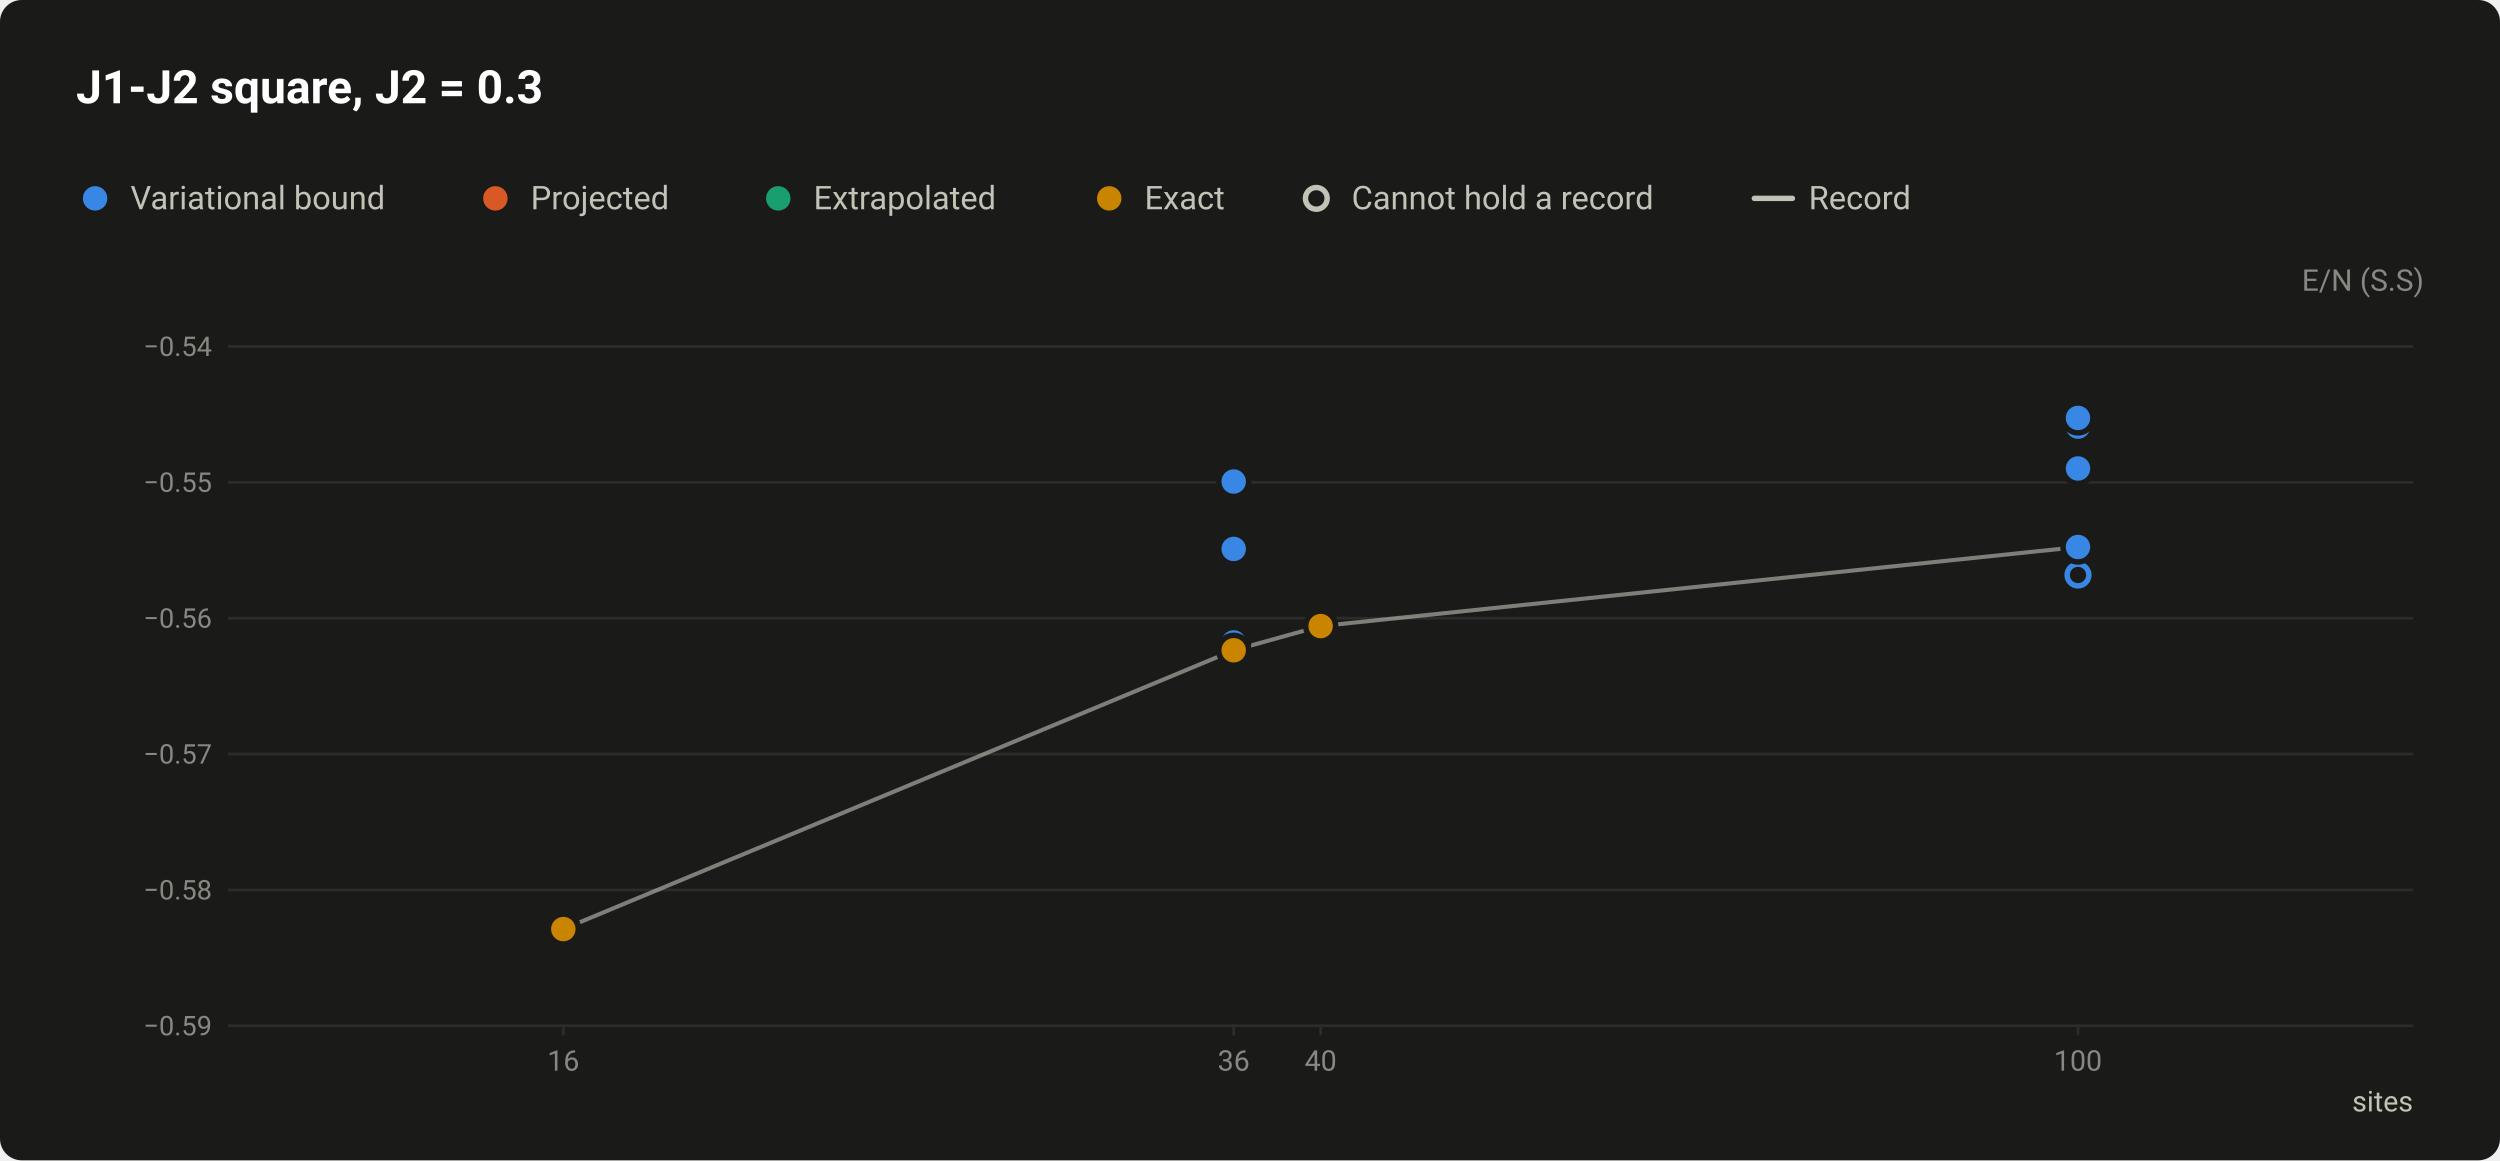
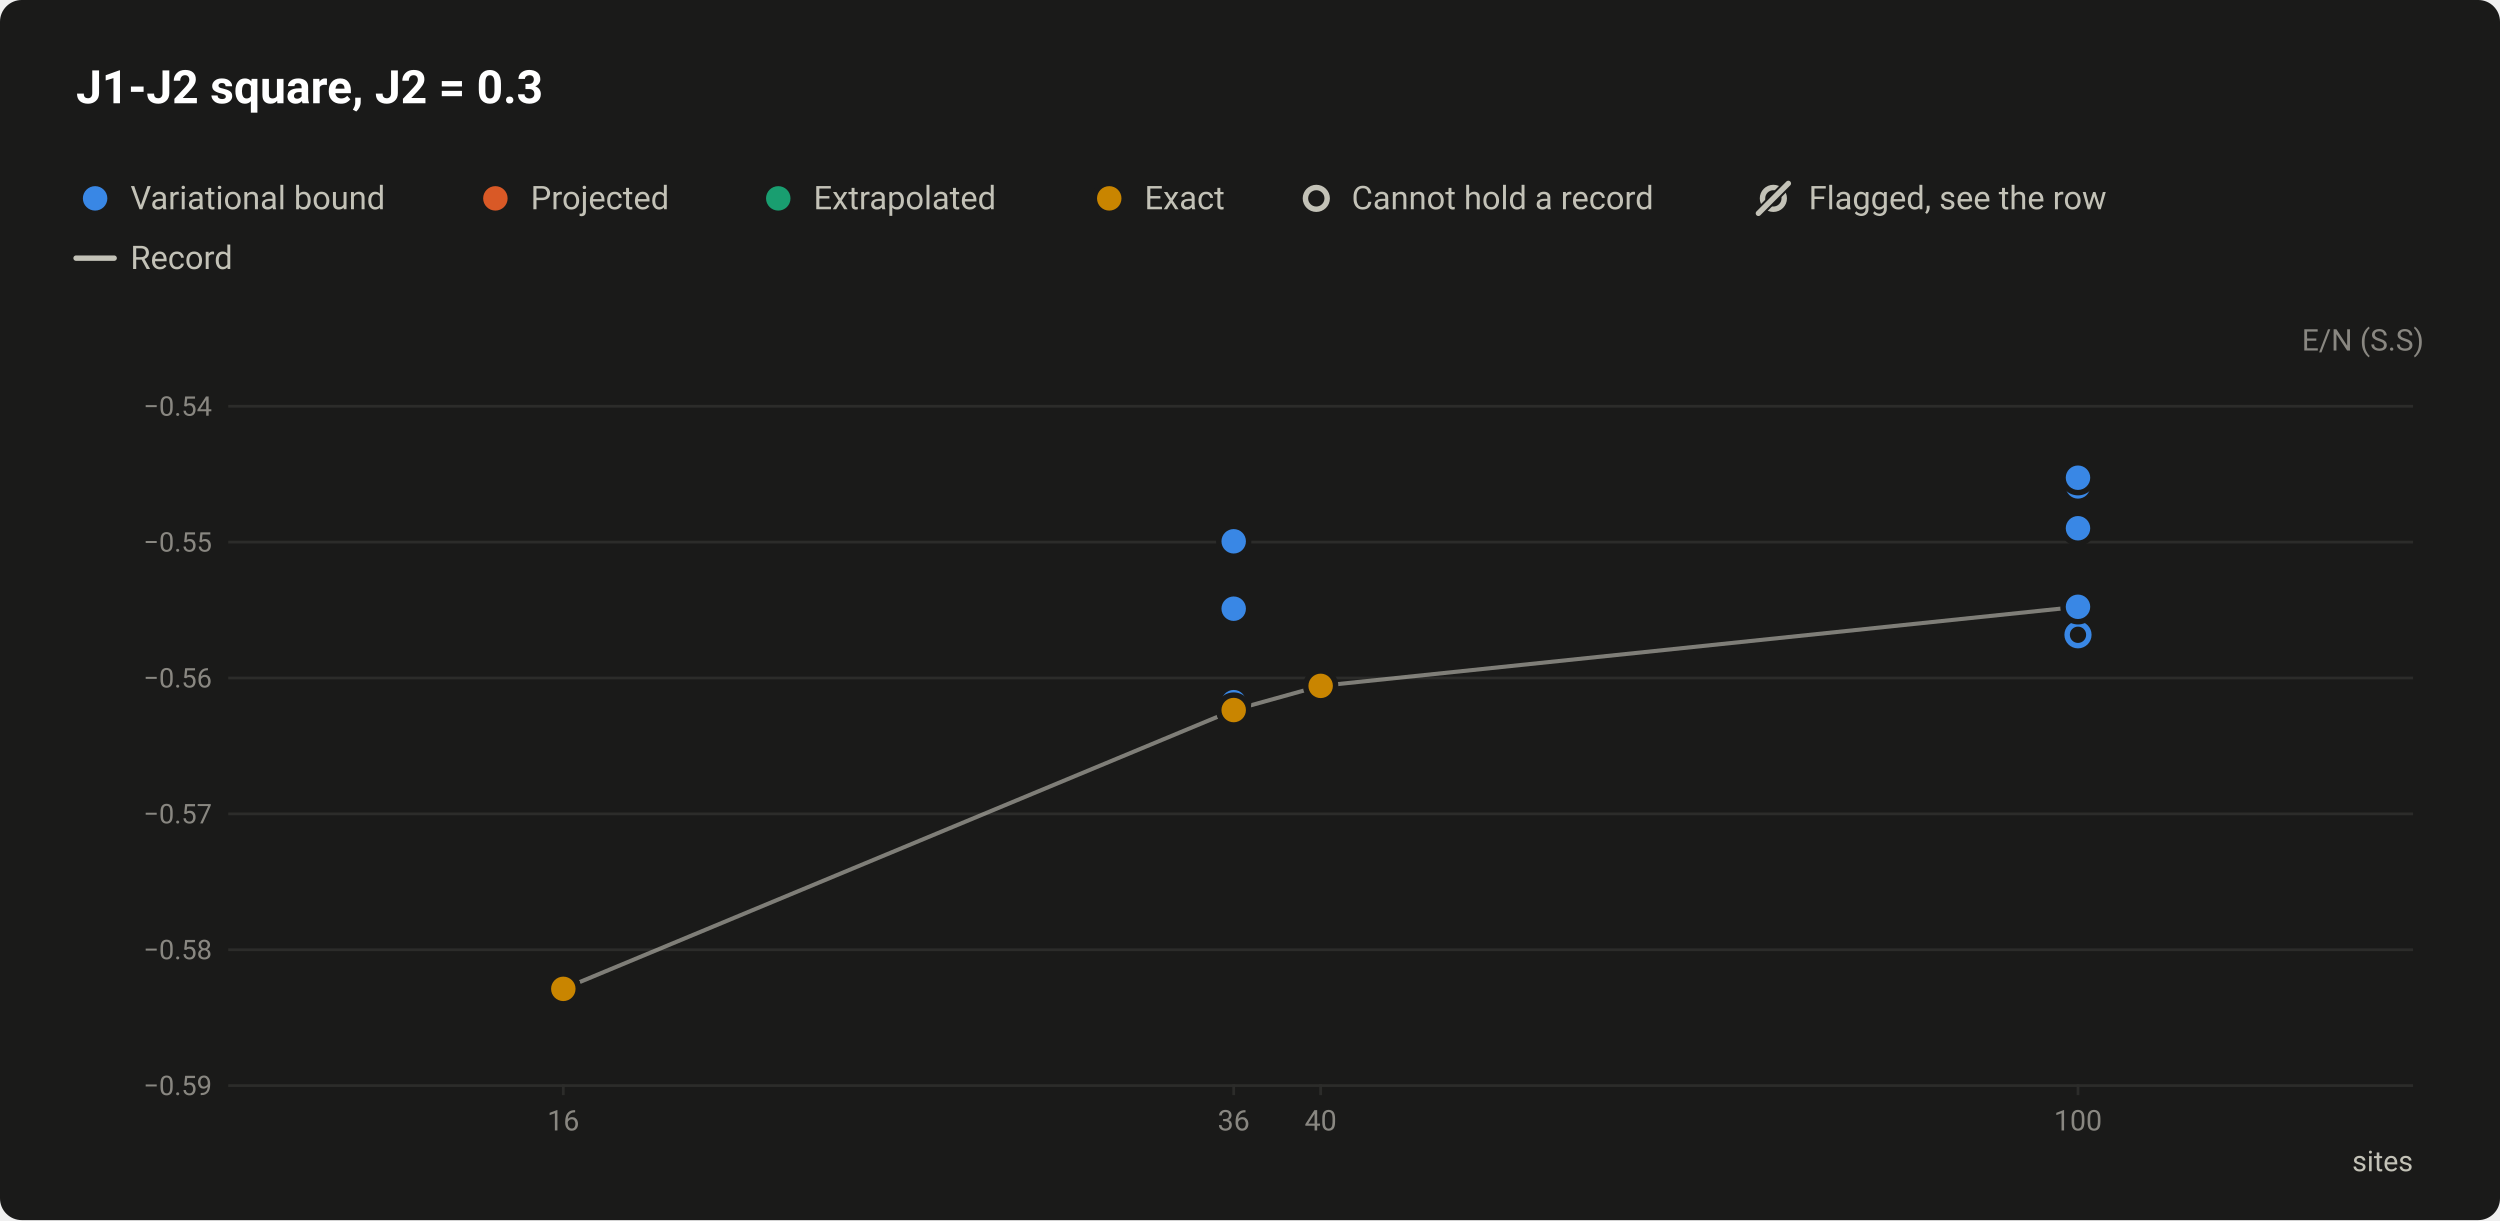
- <svg xmlns="http://www.w3.org/2000/svg" width="920" height="427" viewBox="0 0 920 427" role="img" aria-labelledby="title desc">
+ <svg xmlns="http://www.w3.org/2000/svg" width="920" height="449" viewBox="0 0 920 449" role="img" aria-labelledby="title desc">
  <style>text{font-family:system-ui,-apple-system,"Segoe UI",Roboto,"Helvetica Neue",Arial,sans-serif}</style>
-   <rect width="920" height="427" rx="8" fill="#1a1a19" />
+   <rect width="920" height="449" rx="8" fill="#1a1a19" />
  <text x="28" y="38" font-size="17" fill="#ffffff" font-weight="600">J1-J2 square, J2 = 0.3</text>
  <circle cx="35" cy="73" r="6.5" fill="#1a1a19" />
  <circle cx="35" cy="73" r="4.5" fill="#3987e5" />
  <text x="48" y="77" font-size="12" fill="#c3c2b7">Variational bound</text>
  <circle cx="182.3" cy="73" r="6.5" fill="#1a1a19" />
  <circle cx="182.3" cy="73" r="4.5" fill="#d95926" />
  <text x="195.3" y="77" font-size="12" fill="#c3c2b7">Projected</text>
  <circle cx="286.4" cy="73" r="6.5" fill="#1a1a19" />
  <circle cx="286.4" cy="73" r="4.5" fill="#199e70" />
  <text x="299.4" y="77" font-size="12" fill="#c3c2b7">Extrapolated</text>
  <circle cx="408.2" cy="73" r="6.5" fill="#1a1a19" />
  <circle cx="408.2" cy="73" r="4.5" fill="#c98500" />
  <text x="421.2" y="77" font-size="12" fill="#c3c2b7">Exact</text>
  <circle cx="484.4" cy="73" r="6.5" fill="#1a1a19" />
  <circle cx="484.4" cy="73" r="4" fill="#1a1a19" stroke="#c3c2b7" stroke-width="2" />
  <text x="497.4" y="77" font-size="12" fill="#c3c2b7">Cannot hold a record</text>
-   <path d="M645.6 73H659.6" stroke="#c3c2b7" stroke-width="2" stroke-linecap="round" />
-   <text x="665.6" y="77" font-size="12" fill="#c3c2b7">Record</text>
-   <text x="892" y="107" font-size="11" fill="#898781" text-anchor="end">E/N (S.S)</text>
-   <path d="M84 377.5H888" stroke="#2c2c2a" stroke-width="1" />
-   <text x="78" y="381" font-size="10" fill="#898781" text-anchor="end" style="font-variant-numeric:tabular-nums">−0.59</text>
-   <path d="M84 327.5H888" stroke="#2c2c2a" stroke-width="1" />
-   <text x="78" y="331" font-size="10" fill="#898781" text-anchor="end" style="font-variant-numeric:tabular-nums">−0.58</text>
-   <path d="M84 277.5H888" stroke="#2c2c2a" stroke-width="1" />
-   <text x="78" y="281" font-size="10" fill="#898781" text-anchor="end" style="font-variant-numeric:tabular-nums">−0.57</text>
-   <path d="M84 227.5H888" stroke="#2c2c2a" stroke-width="1" />
-   <text x="78" y="231" font-size="10" fill="#898781" text-anchor="end" style="font-variant-numeric:tabular-nums">−0.56</text>
-   <path d="M84 177.5H888" stroke="#2c2c2a" stroke-width="1" />
-   <text x="78" y="181" font-size="10" fill="#898781" text-anchor="end" style="font-variant-numeric:tabular-nums">−0.55</text>
-   <path d="M84 127.5H888" stroke="#2c2c2a" stroke-width="1" />
-   <text x="78" y="131" font-size="10" fill="#898781" text-anchor="end" style="font-variant-numeric:tabular-nums">−0.54</text>
-   <path d="M207.3 377v4" stroke="#2c2c2a" stroke-width="1" />
-   <text x="207.3" y="394" font-size="10.5" fill="#898781" text-anchor="middle" style="font-variant-numeric:tabular-nums">16</text>
-   <path d="M454 377v4" stroke="#2c2c2a" stroke-width="1" />
-   <text x="454" y="394" font-size="10.5" fill="#898781" text-anchor="middle" style="font-variant-numeric:tabular-nums">36</text>
-   <path d="M486 377v4" stroke="#2c2c2a" stroke-width="1" />
-   <text x="486" y="394" font-size="10.5" fill="#898781" text-anchor="middle" style="font-variant-numeric:tabular-nums">40</text>
-   <path d="M764.7 377v4" stroke="#2c2c2a" stroke-width="1" />
-   <text x="764.7" y="394" font-size="10.5" fill="#898781" text-anchor="middle" style="font-variant-numeric:tabular-nums">100</text>
-   <text x="888" y="409" font-size="10.5" fill="#c3c2b7" text-anchor="end">sites</text>
-   <path d="M207.3 341.9L454 239.3L486 230.4L764.7 201.3" fill="none" stroke="#c3c2b7" stroke-width="1.5" stroke-linejoin="round" opacity="0.6" />
+   <circle cx="652.6" cy="73" r="4" fill="none" stroke="#c3c2b7" stroke-width="2" />
+   <path d="M647.1 78.5L658.1 67.5" stroke="#1a1a19" stroke-width="3.5" stroke-linecap="round" />
+   <path d="M647.1 78.5L658.1 67.5" stroke="#c3c2b7" stroke-width="2" stroke-linecap="round" />
+   <text x="665.6" y="77" font-size="12" fill="#c3c2b7">Flagged, see the row</text>
+   <path d="M28 95H42" stroke="#c3c2b7" stroke-width="2" stroke-linecap="round" />
+   <text x="48" y="99" font-size="12" fill="#c3c2b7">Record</text>
+   <text x="892" y="129" font-size="11" fill="#898781" text-anchor="end">E/N (S.S)</text>
+   <path d="M84 399.5H888" stroke="#2c2c2a" stroke-width="1" />
+   <text x="78" y="403" font-size="10" fill="#898781" text-anchor="end" style="font-variant-numeric:tabular-nums">−0.59</text>
+   <path d="M84 349.5H888" stroke="#2c2c2a" stroke-width="1" />
+   <text x="78" y="353" font-size="10" fill="#898781" text-anchor="end" style="font-variant-numeric:tabular-nums">−0.58</text>
+   <path d="M84 299.5H888" stroke="#2c2c2a" stroke-width="1" />
+   <text x="78" y="303" font-size="10" fill="#898781" text-anchor="end" style="font-variant-numeric:tabular-nums">−0.57</text>
+   <path d="M84 249.5H888" stroke="#2c2c2a" stroke-width="1" />
+   <text x="78" y="253" font-size="10" fill="#898781" text-anchor="end" style="font-variant-numeric:tabular-nums">−0.56</text>
+   <path d="M84 199.5H888" stroke="#2c2c2a" stroke-width="1" />
+   <text x="78" y="203" font-size="10" fill="#898781" text-anchor="end" style="font-variant-numeric:tabular-nums">−0.55</text>
+   <path d="M84 149.5H888" stroke="#2c2c2a" stroke-width="1" />
+   <text x="78" y="153" font-size="10" fill="#898781" text-anchor="end" style="font-variant-numeric:tabular-nums">−0.54</text>
+   <path d="M207.3 399v4" stroke="#2c2c2a" stroke-width="1" />
+   <text x="207.3" y="416" font-size="10.5" fill="#898781" text-anchor="middle" style="font-variant-numeric:tabular-nums">16</text>
+   <path d="M454 399v4" stroke="#2c2c2a" stroke-width="1" />
+   <text x="454" y="416" font-size="10.5" fill="#898781" text-anchor="middle" style="font-variant-numeric:tabular-nums">36</text>
+   <path d="M486 399v4" stroke="#2c2c2a" stroke-width="1" />
+   <text x="486" y="416" font-size="10.5" fill="#898781" text-anchor="middle" style="font-variant-numeric:tabular-nums">40</text>
+   <path d="M764.7 399v4" stroke="#2c2c2a" stroke-width="1" />
+   <text x="764.7" y="416" font-size="10.5" fill="#898781" text-anchor="middle" style="font-variant-numeric:tabular-nums">100</text>
+   <text x="888" y="431" font-size="10.5" fill="#c3c2b7" text-anchor="end">sites</text>
+   <path d="M207.3 363.9L454 261.3L486 252.4L764.7 223.3" fill="none" stroke="#c3c2b7" stroke-width="1.5" stroke-linejoin="round" opacity="0.6" />
  <a class="pt" href="/instances/#r-J1J2_square_16_P_0_3-ee8eb70a">
-     <circle cx="207.3" cy="341.8" r="6.5" fill="#1a1a19" />
-     <circle cx="207.3" cy="341.8" r="4" fill="#1a1a19" stroke="#3987e5" stroke-width="2" />
+     <circle cx="207.3" cy="363.8" r="6.5" fill="#1a1a19" />
+     <circle cx="207.3" cy="363.8" r="4" fill="#1a1a19" stroke="#3987e5" stroke-width="2" />
  </a>
  <a class="pt" href="/instances/#r-J1J2_square_36_P_0_3-299d8696">
-     <circle cx="454" cy="239.3" r="6.5" fill="#1a1a19" />
-     <circle cx="454" cy="239.3" r="4" fill="#1a1a19" stroke="#3987e5" stroke-width="2" />
+     <circle cx="454" cy="261.3" r="6.5" fill="#1a1a19" />
+     <circle cx="454" cy="261.3" r="4" fill="#1a1a19" stroke="#3987e5" stroke-width="2" />
  </a>
  <a class="pt" href="/instances/#r-J1J2_square_100_P_0_3-52671371">
-     <circle cx="764.7" cy="211.6" r="6.5" fill="#1a1a19" />
-     <circle cx="764.7" cy="211.6" r="4" fill="#1a1a19" stroke="#3987e5" stroke-width="2" />
+     <circle cx="764.7" cy="233.6" r="6.5" fill="#1a1a19" />
+     <circle cx="764.7" cy="233.6" r="4" fill="#1a1a19" stroke="#3987e5" stroke-width="2" />
  </a>
  <a class="pt" href="/instances/#r-J1J2_square_16_P_0_3-0c85ff73">
-     <circle cx="207.3" cy="341.7" r="6.5" fill="#1a1a19" />
-     <circle cx="207.3" cy="341.7" r="4.5" fill="#3987e5" />
+     <circle cx="207.3" cy="363.7" r="6.5" fill="#1a1a19" />
+     <circle cx="207.3" cy="363.7" r="4.5" fill="#3987e5" />
  </a>
  <a class="pt" href="/instances/#r-J1J2_square_36_P_0_3-5deef4c6">
-     <circle cx="454" cy="236.4" r="6.5" fill="#1a1a19" />
-     <circle cx="454" cy="236.4" r="4.5" fill="#3987e5" />
+     <circle cx="454" cy="258.4" r="6.5" fill="#1a1a19" />
+     <circle cx="454" cy="258.4" r="4.5" fill="#3987e5" />
  </a>
  <a class="pt" href="/instances/#r-J1J2_square_36_P_0_3-f1d697a9">
-     <circle cx="454" cy="202" r="6.5" fill="#1a1a19" />
-     <circle cx="454" cy="202" r="4.5" fill="#3987e5" />
+     <circle cx="454" cy="224" r="6.5" fill="#1a1a19" />
+     <circle cx="454" cy="224" r="4.5" fill="#3987e5" />
  </a>
  <a class="pt" href="/instances/#r-J1J2_square_36_P_0_3-561f72a4">
-     <circle cx="454" cy="177.2" r="6.5" fill="#1a1a19" />
-     <circle cx="454" cy="177.2" r="4.5" fill="#3987e5" />
+     <circle cx="454" cy="199.2" r="6.5" fill="#1a1a19" />
+     <circle cx="454" cy="199.2" r="4.5" fill="#3987e5" />
  </a>
  <a class="pt" href="/instances/#r-J1J2_square_100_P_0_3-67e5f267">
-     <circle cx="764.7" cy="201.3" r="6.5" fill="#1a1a19" />
-     <circle cx="764.7" cy="201.3" r="4.5" fill="#3987e5" />
+     <circle cx="764.7" cy="223.3" r="6.5" fill="#1a1a19" />
+     <circle cx="764.7" cy="223.3" r="4.5" fill="#3987e5" />
  </a>
  <a class="pt" href="/instances/#r-J1J2_square_100_P_0_3-78bb68e5">
-     <circle cx="764.7" cy="172.4" r="6.5" fill="#1a1a19" />
-     <circle cx="764.7" cy="172.4" r="4.5" fill="#3987e5" />
+     <circle cx="764.7" cy="194.4" r="6.5" fill="#1a1a19" />
+     <circle cx="764.7" cy="194.4" r="4.5" fill="#3987e5" />
  </a>
  <a class="pt" href="/instances/#r-J1J2_square_100_P_0_3-af6de7ec">
-     <circle cx="764.7" cy="157" r="6.5" fill="#1a1a19" />
-     <circle cx="764.7" cy="157" r="4.5" fill="#3987e5" />
+     <circle cx="764.7" cy="179" r="6.5" fill="#1a1a19" />
+     <circle cx="764.7" cy="179" r="4.5" fill="#3987e5" />
  </a>
  <a class="pt" href="/instances/#r-J1J2_square_100_P_0_3-628ef97c">
-     <circle cx="764.7" cy="153.8" r="6.5" fill="#1a1a19" />
-     <circle cx="764.7" cy="153.8" r="4.5" fill="#3987e5" />
+     <circle cx="764.7" cy="175.8" r="6.5" fill="#1a1a19" />
+     <circle cx="764.7" cy="175.8" r="4.5" fill="#3987e5" />
  </a>
  <a class="pt" href="/instances/#r-J1J2_square_16_P_0_3-ed94c7cf">
-     <circle cx="207.3" cy="341.9" r="6.5" fill="#1a1a19" />
-     <circle cx="207.3" cy="341.9" r="4.5" fill="#c98500" />
+     <circle cx="207.3" cy="363.9" r="6.5" fill="#1a1a19" />
+     <circle cx="207.3" cy="363.9" r="4.5" fill="#c98500" />
  </a>
  <a class="pt" href="/instances/#r-J1J2_square_36_P_0_3-85ac45df">
-     <circle cx="454" cy="239.3" r="6.5" fill="#1a1a19" />
-     <circle cx="454" cy="239.3" r="4.5" fill="#c98500" />
+     <circle cx="454" cy="261.3" r="6.5" fill="#1a1a19" />
+     <circle cx="454" cy="261.3" r="4.5" fill="#c98500" />
  </a>
  <a class="pt" href="/instances/#r-J1J2_square_40_P_0_3-eb83cf37">
-     <circle cx="486" cy="230.4" r="6.5" fill="#1a1a19" />
-     <circle cx="486" cy="230.4" r="4.5" fill="#c98500" />
+     <circle cx="486" cy="252.4" r="6.5" fill="#1a1a19" />
+     <circle cx="486" cy="252.4" r="4.5" fill="#c98500" />
  </a>
</svg>
